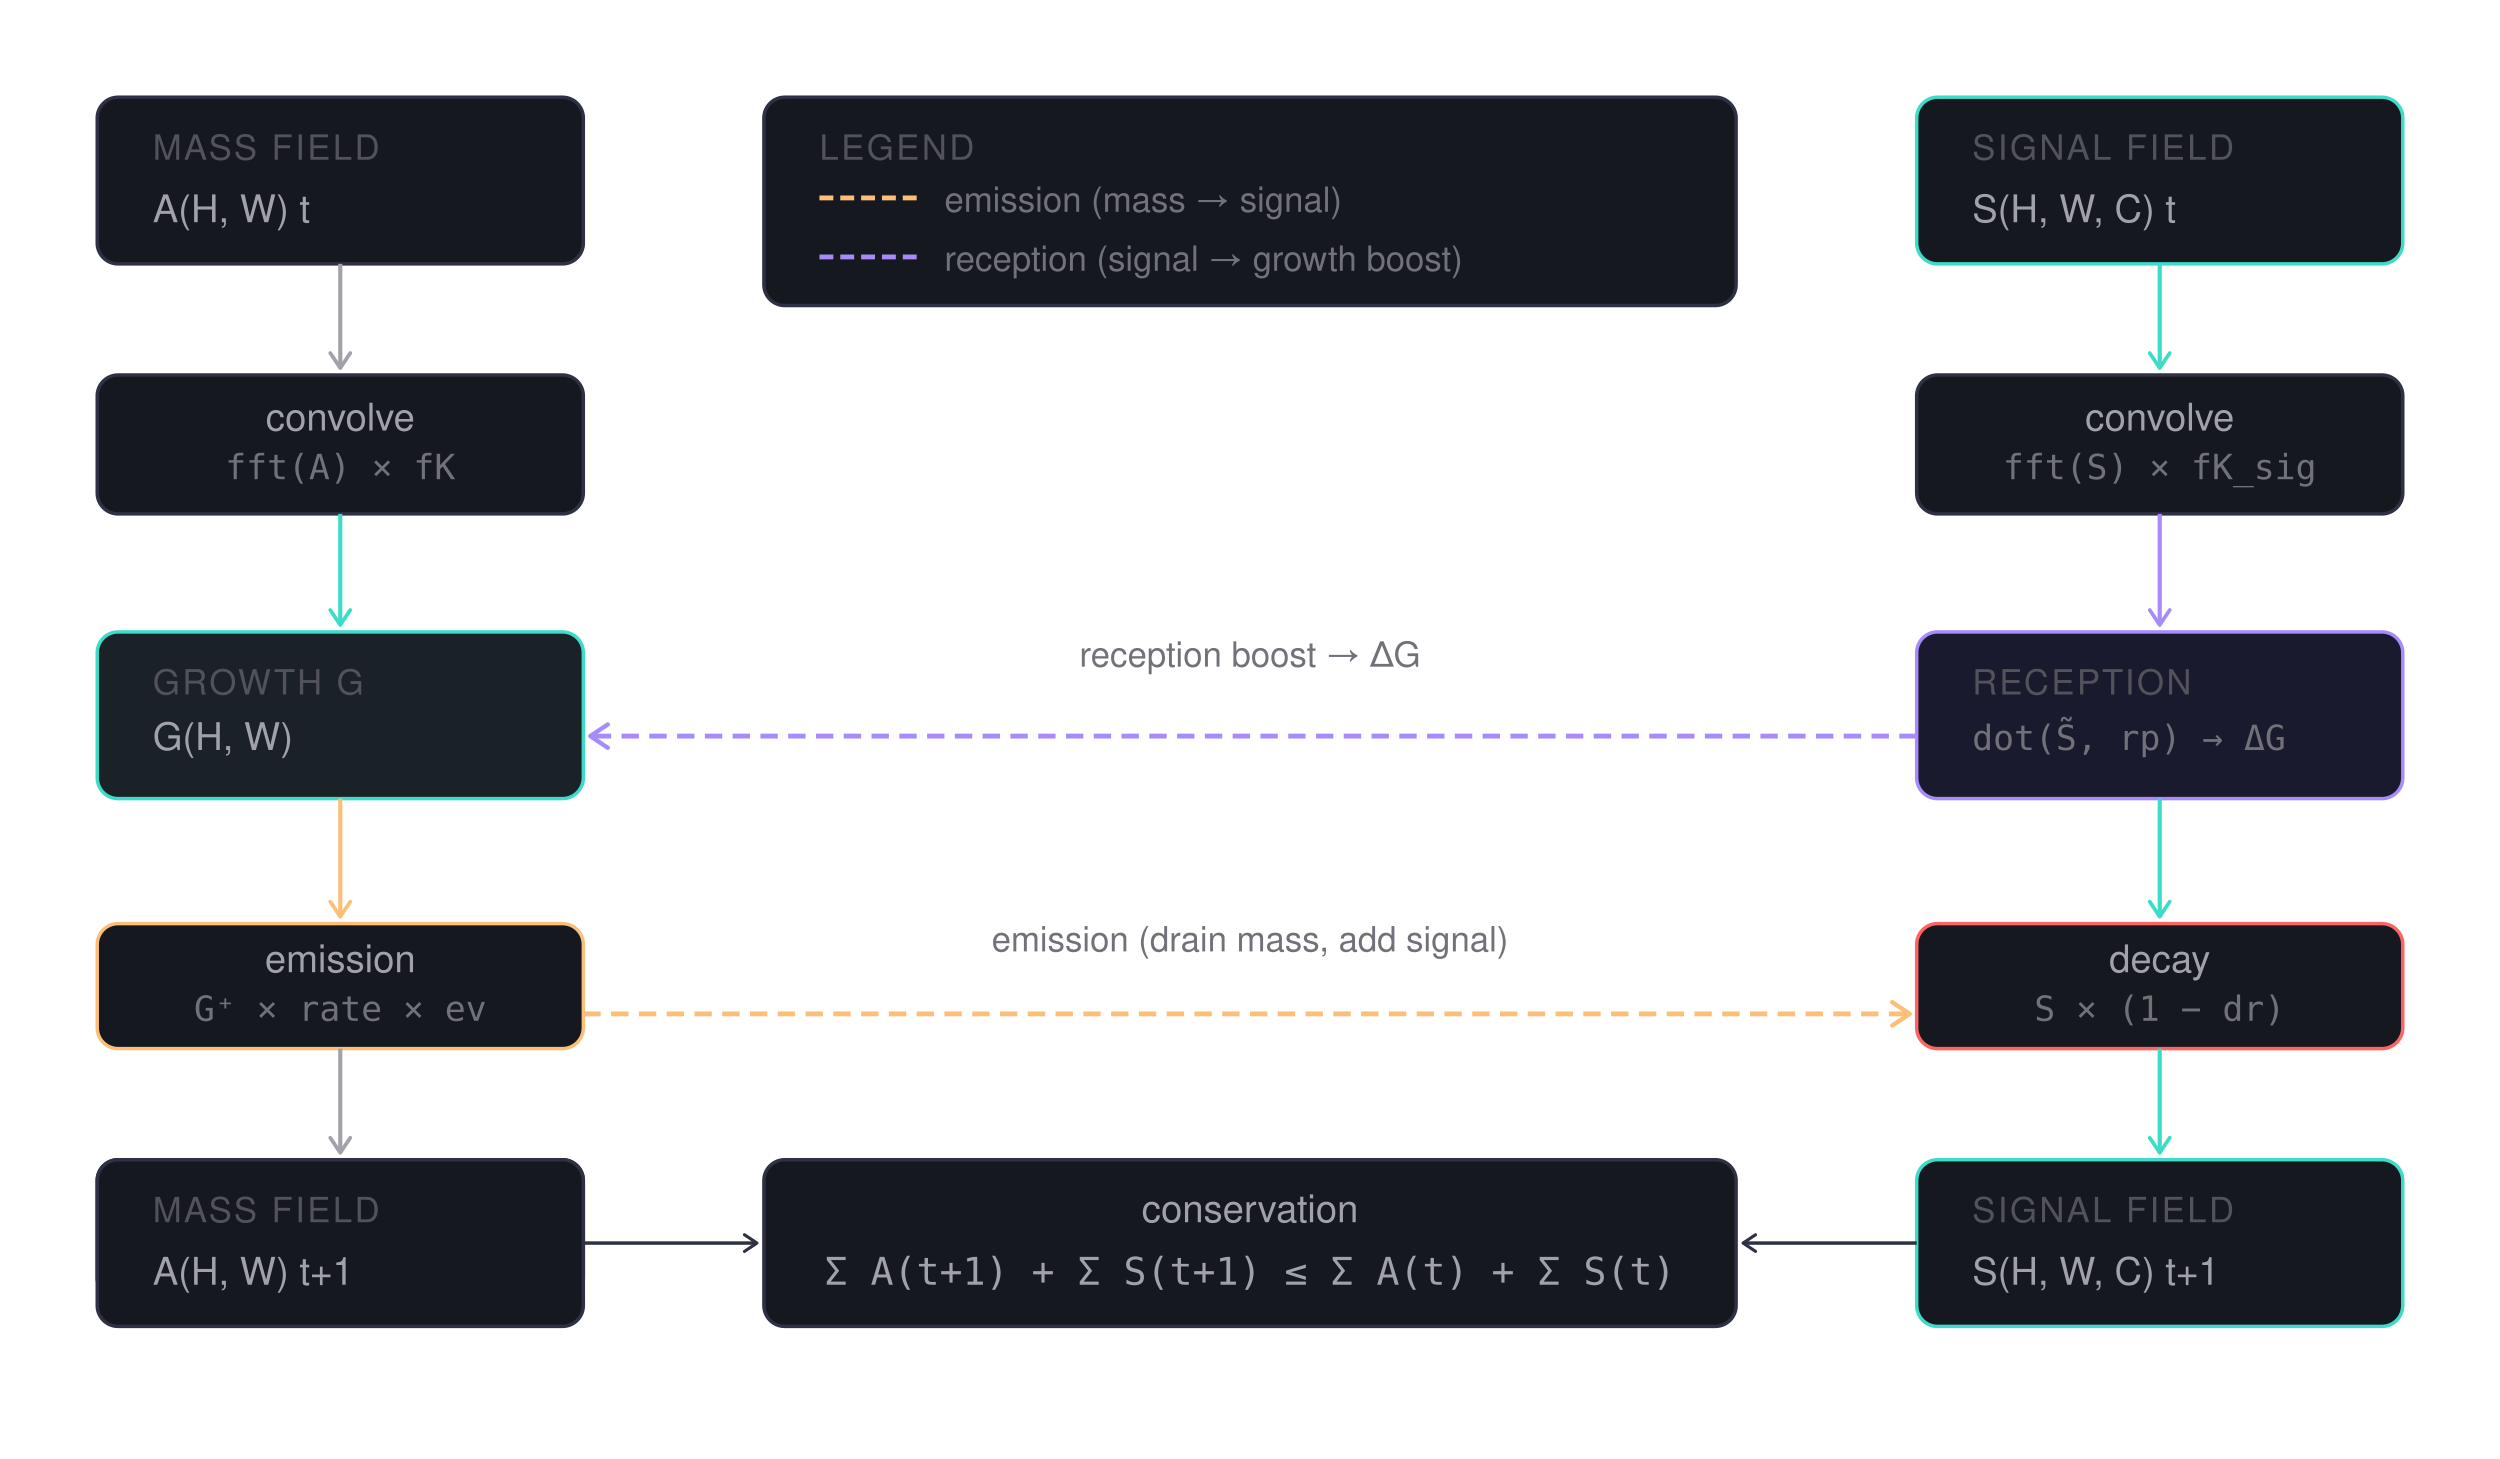
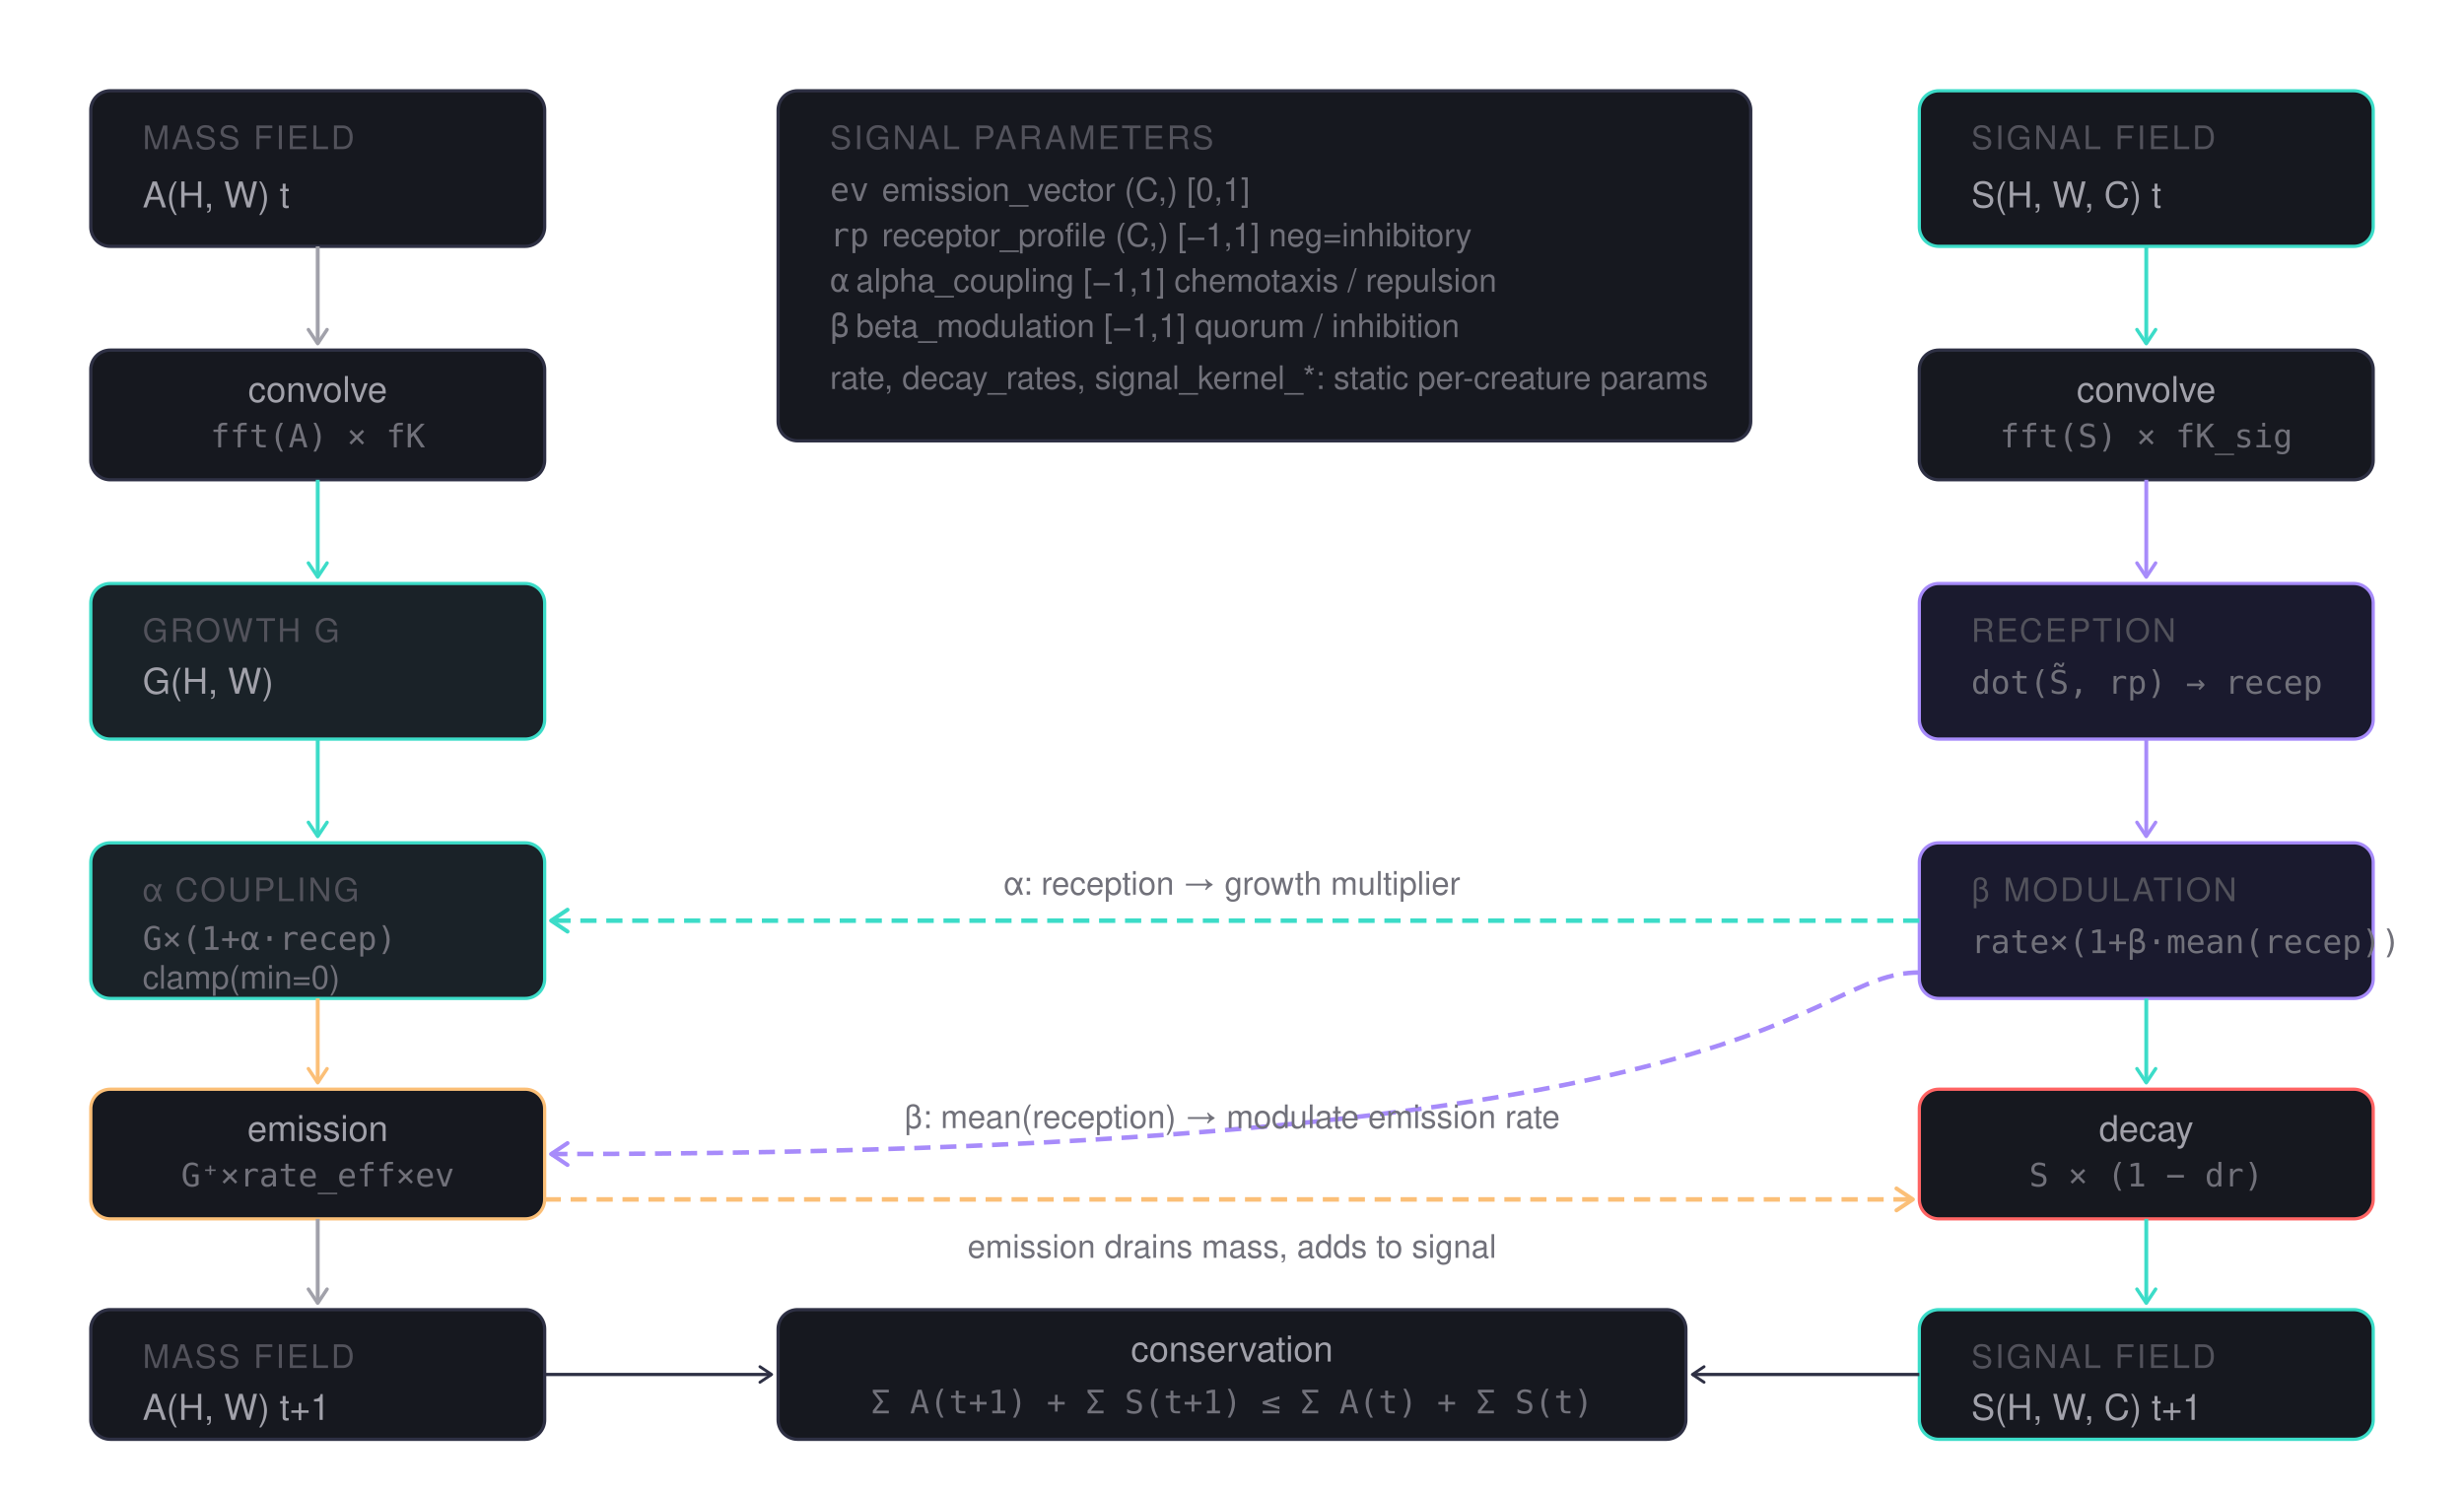
- <svg xmlns="http://www.w3.org/2000/svg" width="100%" viewBox="0 0 720 420" role="img">
+ <svg xmlns="http://www.w3.org/2000/svg" width="100%" viewBox="0 0 760 460" role="img">
  <defs>
    <marker id="arr" viewBox="0 0 10 10" refX="8" refY="5" markerWidth="6" markerHeight="6" orient="auto-start-reverse">
      <path d="M2 1L8 5L2 9" fill="none" stroke="context-stroke" stroke-width="1.5" stroke-linecap="round" stroke-linejoin="round" />
    </marker>
    <marker id="arr-teal" viewBox="0 0 10 10" refX="8" refY="5" markerWidth="6" markerHeight="6" orient="auto-start-reverse">
      <path d="M2 1L8 5L2 9" fill="none" stroke="#3cdcc8" stroke-width="1.5" stroke-linecap="round" stroke-linejoin="round" />
    </marker>
    <marker id="arr-amber" viewBox="0 0 10 10" refX="8" refY="5" markerWidth="6" markerHeight="6" orient="auto-start-reverse">
      <path d="M2 1L8 5L2 9" fill="none" stroke="#fbbf77" stroke-width="1.5" stroke-linecap="round" stroke-linejoin="round" />
    </marker>
    <marker id="arr-purple" viewBox="0 0 10 10" refX="8" refY="5" markerWidth="6" markerHeight="6" orient="auto-start-reverse">
      <path d="M2 1L8 5L2 9" fill="none" stroke="#a78bfa" stroke-width="1.5" stroke-linecap="round" stroke-linejoin="round" />
    </marker>
    <style>
      text { font-family: -apple-system, BlinkMacSystemFont, "Segoe UI", Helvetica, Arial, sans-serif; }
-       .th     { font-size: 13px; font-weight: 500; fill: #e4e4e7; }
      .ts     { font-size: 11px; font-weight: 400; fill: #a1a1aa; }
      .tsa    { font-size: 10px; font-weight: 400; fill: #71717a; }
      .tlabel { font-size: 10px; font-weight: 500; fill: #52525b; letter-spacing: 0.07em; }
      .tcode  { font-size: 10px; font-family: "SF Mono", "Fira Code", monospace; fill: #71717a; }
-       .tformula { font-size: 11px; font-family: "SF Mono", "Fira Code", monospace; fill: #a1a1aa; }
    </style>
  </defs>
  <rect x="28" y="28" width="140" height="48" rx="6" fill="#16181f" stroke="#2e3044" stroke-width="1" />
  <text class="tlabel" x="44" y="46">MASS FIELD</text>
  <text class="ts" x="44" y="64">A(H, W)  t</text>
+   <line x1="98" y1="76" x2="98" y2="106" stroke="#a1a1aa" stroke-width="1.2" marker-end="url(#arr)" />
  <rect x="28" y="108" width="140" height="40" rx="6" fill="#16181f" stroke="#2e3044" stroke-width="1" />
  <text class="ts" x="98" y="124" text-anchor="middle">convolve</text>
  <text class="tcode" x="98" y="138" text-anchor="middle">fft(A) × fK</text>
-   <rect x="28" y="182" width="140" height="48" rx="6" fill="#1a2228" stroke="#3cdcc8" stroke-width="1" />
-   <text class="tlabel" x="44" y="200" fill="#3cdcc8">GROWTH G</text>
-   <text class="ts" x="44" y="216">G(H, W)</text>
-   <rect x="28" y="266" width="140" height="36" rx="6" fill="#16181f" stroke="#fbbf77" stroke-width="1" />
-   <text class="ts" x="98" y="280" text-anchor="middle" fill="#fbbf77">emission</text>
-   <text class="tcode" x="98" y="294" text-anchor="middle">G⁺ × rate × ev</text>
-   <rect x="28" y="334" width="140" height="40" rx="6" fill="#16181f" stroke="#2e3044" stroke-width="1" />
-   <text class="ts" x="98" y="350" text-anchor="middle">reintegrate</text>
-   <text class="tcode" x="98" y="364" text-anchor="middle">flow + pull</text>
-   <rect x="28" y="400" width="140" height="0" rx="6" fill="none" />
-   <rect x="552" y="28" width="140" height="48" rx="6" fill="#16181f" stroke="#3cdcc8" stroke-width="1" />
-   <text class="tlabel" x="568" y="46" fill="#3cdcc8">SIGNAL FIELD</text>
-   <text class="ts" x="568" y="64">S(H, W, C)  t</text>
-   <rect x="552" y="108" width="140" height="40" rx="6" fill="#16181f" stroke="#2e3044" stroke-width="1" />
-   <text class="ts" x="622" y="124" text-anchor="middle">convolve</text>
-   <text class="tcode" x="622" y="138" text-anchor="middle">fft(S) × fK_sig</text>
-   <rect x="552" y="182" width="140" height="48" rx="6" fill="#1a1a2e" stroke="#a78bfa" stroke-width="1" />
-   <text class="tlabel" x="568" y="200" fill="#a78bfa">RECEPTION</text>
-   <text class="tcode" x="568" y="216">dot(S̃, rp) → ΔG</text>
-   <rect x="552" y="266" width="140" height="36" rx="6" fill="#16181f" stroke="#ff6464" stroke-width="1" />
-   <text class="ts" x="622" y="280" text-anchor="middle" fill="#ff6464">decay</text>
-   <text class="tcode" x="622" y="294" text-anchor="middle">S × (1 − dr)</text>
-   <rect x="552" y="334" width="140" height="48" rx="6" fill="#16181f" stroke="#3cdcc8" stroke-width="1" />
-   <text class="tlabel" x="568" y="352" fill="#3cdcc8">SIGNAL FIELD</text>
-   <text class="ts" x="568" y="370">S(H, W, C)  t+1</text>
-   <rect x="28" y="334" width="140" height="48" rx="6" fill="#16181f" stroke="#2e3044" stroke-width="1" />
-   <text class="tlabel" x="44" y="352">MASS FIELD</text>
-   <text class="ts" x="44" y="370">A(H, W)  t+1</text>
-   <rect x="220" y="334" width="280" height="48" rx="6" fill="#16181f" stroke="#2e3044" stroke-width="1" />
-   <text class="ts" x="360" y="352" text-anchor="middle">conservation</text>
-   <text class="tformula" x="360" y="370" text-anchor="middle">Σ A(t+1) + Σ S(t+1) ≤ Σ A(t) + Σ S(t)</text>
-   <line x1="98" y1="76" x2="98" y2="106" stroke="#a1a1aa" stroke-width="1.2" marker-end="url(#arr)" />
-   <line x1="98" y1="148" x2="98" y2="180" stroke="#3cdcc8" stroke-width="1.2" marker-end="url(#arr-teal)" />
-   <line x1="98" y1="230" x2="98" y2="264" stroke="#fbbf77" stroke-width="1.2" marker-end="url(#arr-amber)" />
-   <line x1="98" y1="302" x2="98" y2="332" stroke="#a1a1aa" stroke-width="1.2" marker-end="url(#arr)" />
-   <line x1="622" y1="76" x2="622" y2="106" stroke="#3cdcc8" stroke-width="1.2" marker-end="url(#arr-teal)" />
-   <line x1="622" y1="148" x2="622" y2="180" stroke="#a78bfa" stroke-width="1.2" marker-end="url(#arr-purple)" />
-   <line x1="622" y1="230" x2="622" y2="264" stroke="#3cdcc8" stroke-width="1.2" marker-end="url(#arr-teal)" />
-   <line x1="622" y1="302" x2="622" y2="332" stroke="#3cdcc8" stroke-width="1.2" marker-end="url(#arr-teal)" />
-   <path d="M168 292 C280 292 440 292 550 292" fill="none" stroke="#fbbf77" stroke-width="1.4" stroke-dasharray="5 3" marker-end="url(#arr-amber)" />
-   <text class="tsa" x="360" y="274" text-anchor="middle" fill="#fbbf77">emission  (drain mass, add signal)</text>
-   <path d="M552 212 C460 212 340 212 170 212" fill="none" stroke="#a78bfa" stroke-width="1.4" stroke-dasharray="5 3" marker-end="url(#arr-purple)" />
-   <text class="tsa" x="360" y="192" text-anchor="middle" fill="#a78bfa">reception boost → ΔG</text>
-   <line x1="168" y1="358" x2="218" y2="358" stroke="#2e3044" stroke-width="1" marker-end="url(#arr)" />
-   <line x1="552" y1="358" x2="502" y2="358" stroke="#2e3044" stroke-width="1" marker-end="url(#arr)" />
-   <rect x="220" y="28" width="280" height="60" rx="6" fill="#16181f" stroke="#2e3044" stroke-width="1" />
-   <text class="tlabel" x="236" y="46">LEGEND</text>
-   <line x1="236" y1="57" x2="266" y2="57" stroke="#fbbf77" stroke-width="1.4" stroke-dasharray="4 2" />
-   <text class="tsa" x="272" y="61" fill="#fbbf77">emission  (mass → signal)</text>
-   <line x1="236" y1="74" x2="266" y2="74" stroke="#a78bfa" stroke-width="1.4" stroke-dasharray="4 2" />
-   <text class="tsa" x="272" y="78" fill="#a78bfa">reception  (signal → growth boost)</text>
+   <line x1="98" y1="148" x2="98" y2="178" stroke="#3cdcc8" stroke-width="1.2" marker-end="url(#arr-teal)" />
+   <rect x="28" y="180" width="140" height="48" rx="6" fill="#1a2228" stroke="#3cdcc8" stroke-width="1" />
+   <text class="tlabel" x="44" y="198" fill="#3cdcc8">GROWTH G</text>
+   <text class="ts" x="44" y="214">G(H, W)</text>
+   <line x1="98" y1="228" x2="98" y2="258" stroke="#3cdcc8" stroke-width="1.2" marker-end="url(#arr-teal)" />
+   <rect x="28" y="260" width="140" height="48" rx="6" fill="#1a2228" stroke="#3cdcc8" stroke-width="1" />
+   <text class="tlabel" x="44" y="278" fill="#3cdcc8">α COUPLING</text>
+   <text class="tcode" x="44" y="293">G×(1+α·recep)</text>
+   <text class="tsa" x="44" y="305" fill="#52525b">clamp(min=0)</text>
+   <line x1="98" y1="308" x2="98" y2="334" stroke="#fbbf77" stroke-width="1.2" marker-end="url(#arr-amber)" />
+   <rect x="28" y="336" width="140" height="40" rx="6" fill="#16181f" stroke="#fbbf77" stroke-width="1" />
+   <text class="ts" x="98" y="352" text-anchor="middle" fill="#fbbf77">emission</text>
+   <text class="tcode" x="98" y="366" text-anchor="middle">G⁺×rate_eff×ev</text>
+   <line x1="98" y1="376" x2="98" y2="402" stroke="#a1a1aa" stroke-width="1.2" marker-end="url(#arr)" />
+   <rect x="28" y="404" width="140" height="40" rx="6" fill="#16181f" stroke="#2e3044" stroke-width="1" />
+   <text class="tlabel" x="44" y="422">MASS FIELD</text>
+   <text class="ts" x="44" y="438">A(H, W)  t+1</text>
+   <rect x="592" y="28" width="140" height="48" rx="6" fill="#16181f" stroke="#3cdcc8" stroke-width="1" />
+   <text class="tlabel" x="608" y="46" fill="#3cdcc8">SIGNAL FIELD</text>
+   <text class="ts" x="608" y="64">S(H, W, C)  t</text>
+   <line x1="662" y1="76" x2="662" y2="106" stroke="#3cdcc8" stroke-width="1.2" marker-end="url(#arr-teal)" />
+   <rect x="592" y="108" width="140" height="40" rx="6" fill="#16181f" stroke="#2e3044" stroke-width="1" />
+   <text class="ts" x="662" y="124" text-anchor="middle">convolve</text>
+   <text class="tcode" x="662" y="138" text-anchor="middle">fft(S) × fK_sig</text>
+   <line x1="662" y1="148" x2="662" y2="178" stroke="#a78bfa" stroke-width="1.2" marker-end="url(#arr-purple)" />
+   <rect x="592" y="180" width="140" height="48" rx="6" fill="#1a1a2e" stroke="#a78bfa" stroke-width="1" />
+   <text class="tlabel" x="608" y="198" fill="#a78bfa">RECEPTION</text>
+   <text class="tcode" x="608" y="214">dot(S̃, rp) → recep</text>
+   <line x1="662" y1="228" x2="662" y2="258" stroke="#a78bfa" stroke-width="1.2" marker-end="url(#arr-purple)" />
+   <rect x="592" y="260" width="140" height="48" rx="6" fill="#1a1a2e" stroke="#a78bfa" stroke-width="1" />
+   <text class="tlabel" x="608" y="278" fill="#a78bfa">β MODULATION</text>
+   <text class="tcode" x="608" y="294">rate×(1+β·mean(recep))</text>
+   <line x1="662" y1="308" x2="662" y2="334" stroke="#3cdcc8" stroke-width="1.2" marker-end="url(#arr-teal)" />
+   <rect x="592" y="336" width="140" height="40" rx="6" fill="#16181f" stroke="#ff6464" stroke-width="1" />
+   <text class="ts" x="662" y="352" text-anchor="middle" fill="#ff6464">decay</text>
+   <text class="tcode" x="662" y="366" text-anchor="middle">S × (1 − dr)</text>
+   <line x1="662" y1="376" x2="662" y2="402" stroke="#3cdcc8" stroke-width="1.2" marker-end="url(#arr-teal)" />
+   <rect x="592" y="404" width="140" height="40" rx="6" fill="#16181f" stroke="#3cdcc8" stroke-width="1" />
+   <text class="tlabel" x="608" y="422" fill="#3cdcc8">SIGNAL FIELD</text>
+   <text class="ts" x="608" y="438">S(H, W, C)  t+1</text>
+   <path d="M592 284 C500 284 290 284 170 284" fill="none" stroke="#3cdcc8" stroke-width="1.4" stroke-dasharray="5 3" marker-end="url(#arr-teal)" />
+   <text class="tsa" x="380" y="276" text-anchor="middle" fill="#3cdcc8">α: reception → growth multiplier</text>
+   <path d="M592 300 C555 300 555 356 170 356" fill="none" stroke="#a78bfa" stroke-width="1.4" stroke-dasharray="5 3" marker-end="url(#arr-purple)" />
+   <text class="tsa" x="380" y="348" text-anchor="middle" fill="#a78bfa">β: mean(reception) → modulate emission rate</text>
+   <path d="M168 373" fill="none" stroke="#fbbf77" />
+   <path d="M168 370 C300 370 460 370 590 370" fill="none" stroke="#fbbf77" stroke-width="1.4" stroke-dasharray="5 3" marker-end="url(#arr-amber)" />
+   <text class="tsa" x="380" y="388" text-anchor="middle" fill="#fbbf77">emission drains mass, adds to signal</text>
+   <rect x="240" y="404" width="280" height="40" rx="6" fill="#16181f" stroke="#2e3044" stroke-width="1" />
+   <text class="ts" x="380" y="420" text-anchor="middle">conservation</text>
+   <text class="tcode" x="380" y="436" text-anchor="middle">Σ A(t+1) + Σ S(t+1) ≤ Σ A(t) + Σ S(t)</text>
+   <line x1="168" y1="424" x2="238" y2="424" stroke="#2e3044" stroke-width="1" marker-end="url(#arr)" />
+   <line x1="592" y1="424" x2="522" y2="424" stroke="#2e3044" stroke-width="1" marker-end="url(#arr)" />
+   <rect x="240" y="28" width="300" height="108" rx="6" fill="#16181f" stroke="#2e3044" stroke-width="1" />
+   <text class="tlabel" x="256" y="46">SIGNAL PARAMETERS</text>
+   <text class="tcode" x="256" y="62" fill="#fbbf77">ev</text>
+   <text class="tsa" x="272" y="62"> emission_vector (C,) [0,1]</text>
+   <text class="tcode" x="256" y="76" fill="#a78bfa">rp</text>
+   <text class="tsa" x="272" y="76"> receptor_profile (C,) [−1,1]  neg=inhibitory</text>
+   <text class="tcode" x="256" y="90" fill="#3cdcc8">α</text>
+   <text class="tsa" x="264" y="90"> alpha_coupling [−1,1]  chemotaxis / repulsion</text>
+   <text class="tcode" x="256" y="104" fill="#a78bfa">β</text>
+   <text class="tsa" x="264" y="104"> beta_modulation [−1,1]  quorum / inhibition</text>
+   <text class="tsa" x="256" y="120" fill="#52525b">rate, decay_rates, signal_kernel_*: static per-creature params</text>
</svg>
